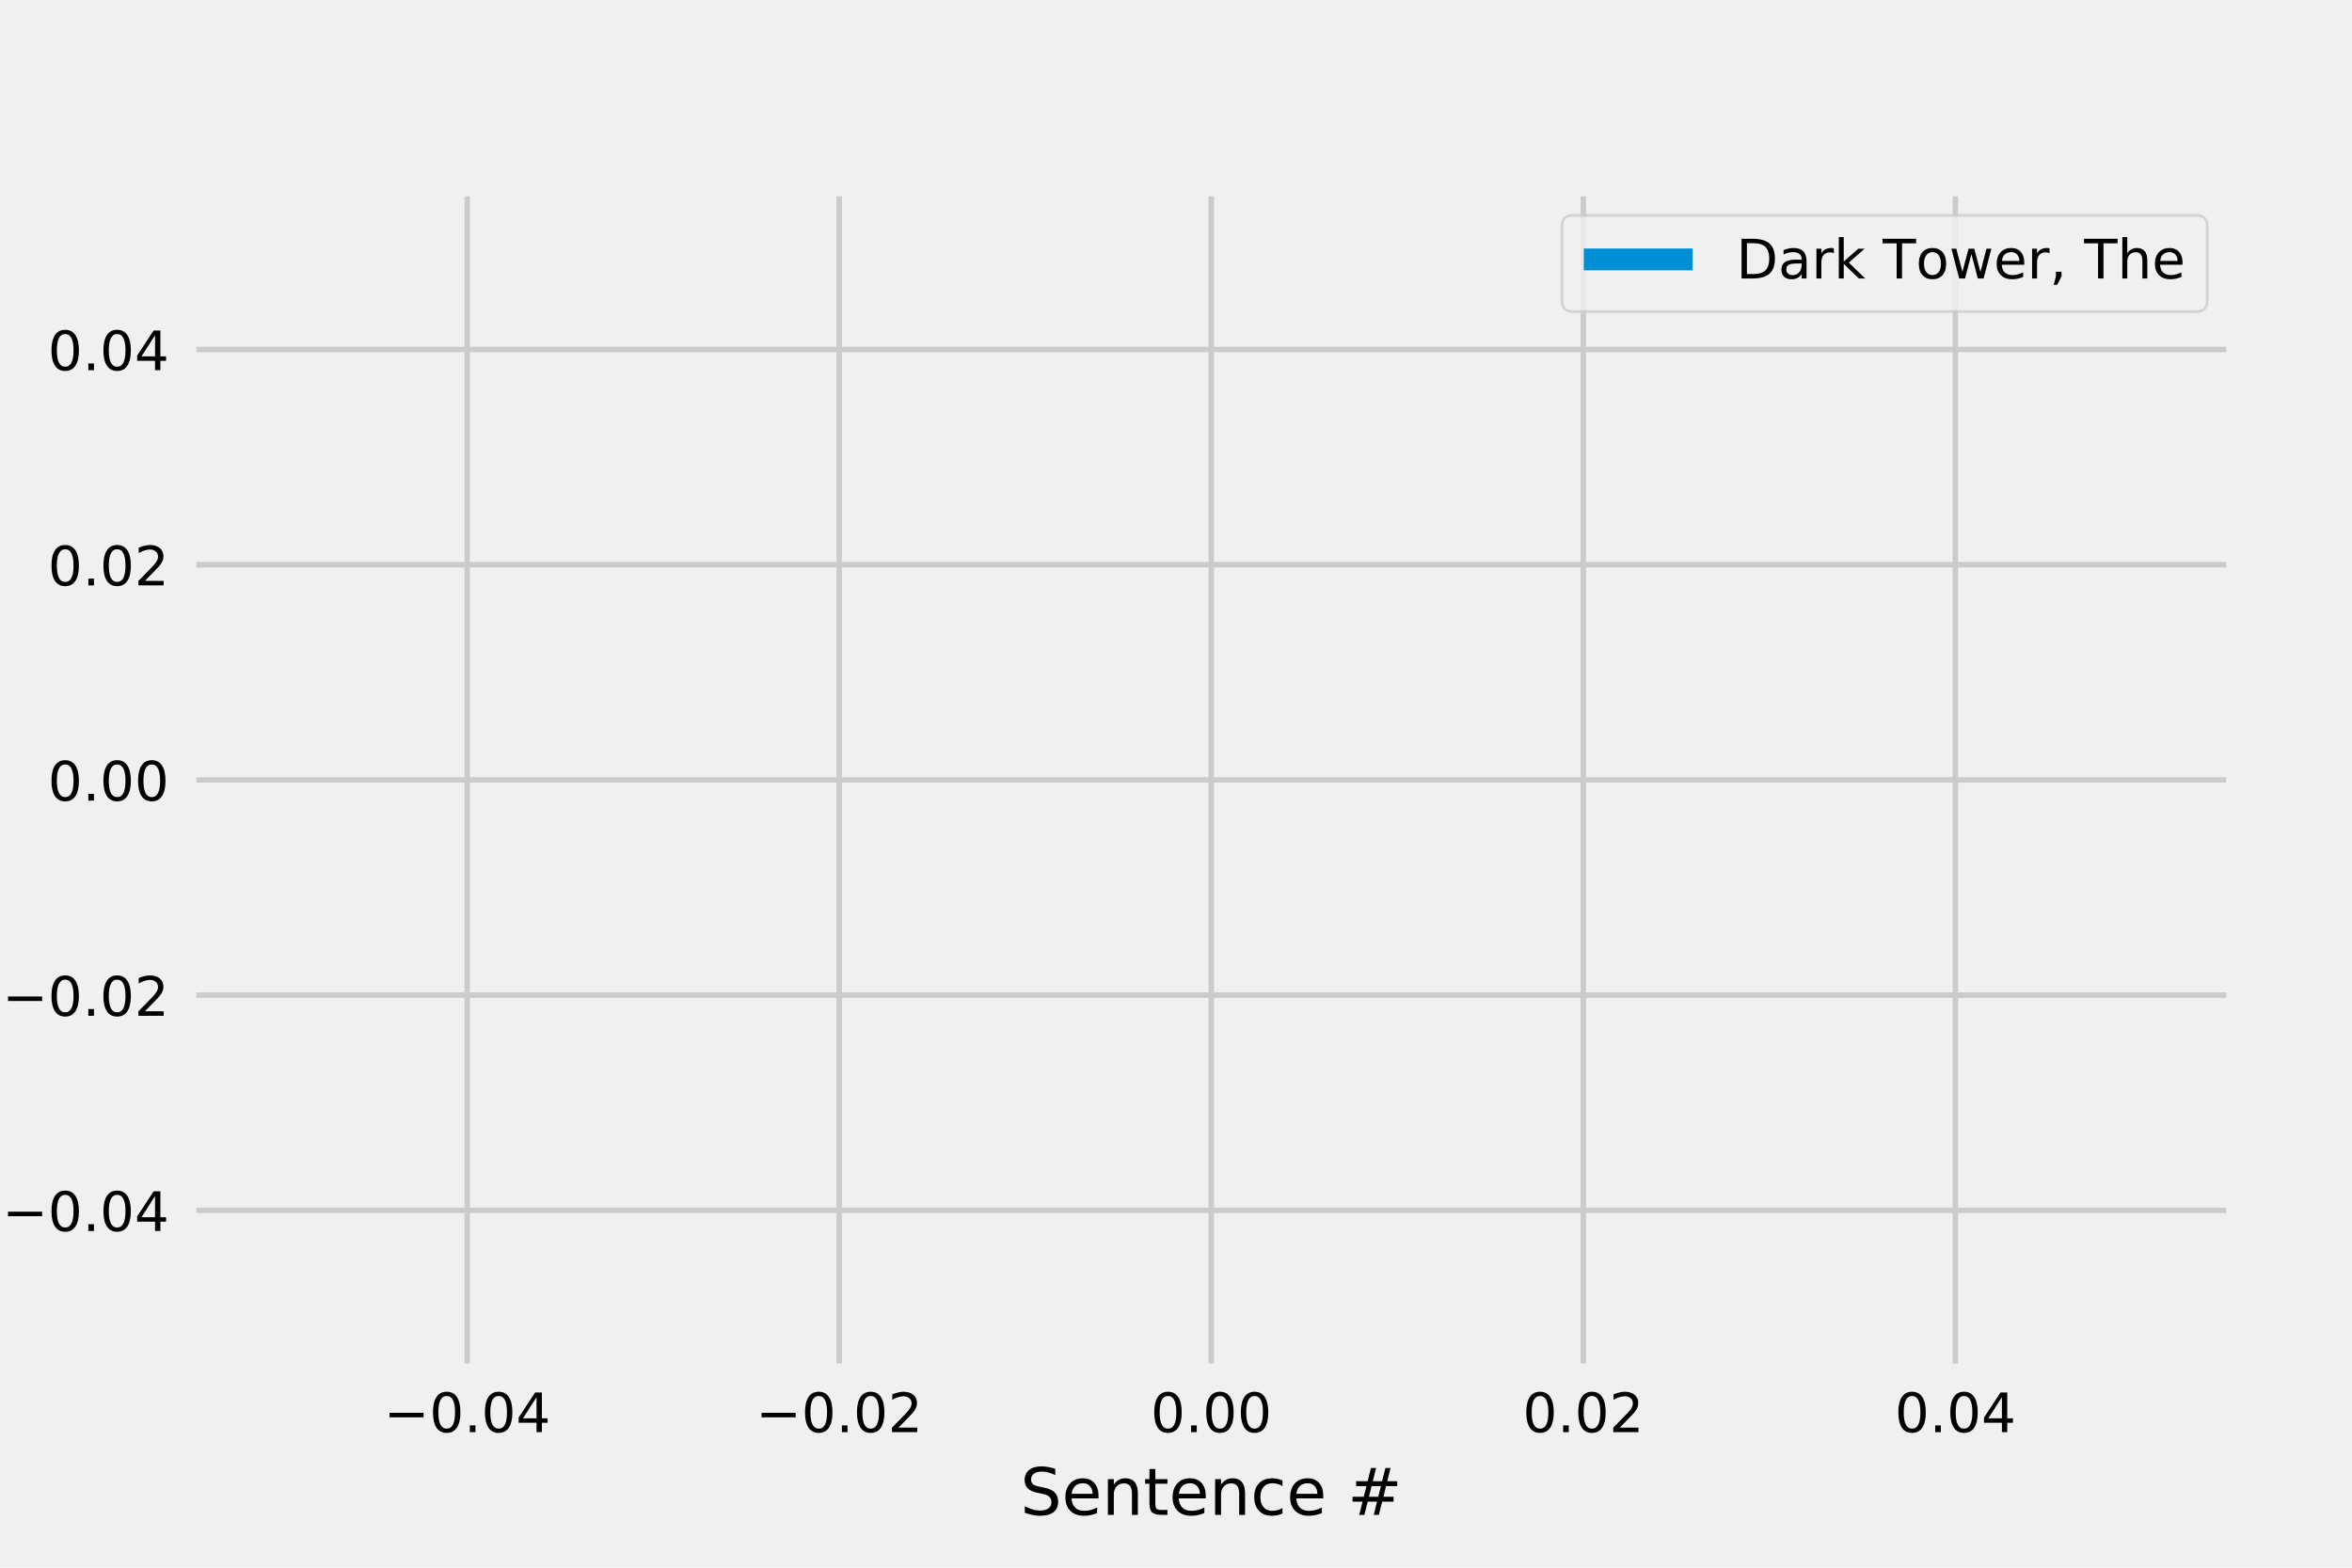
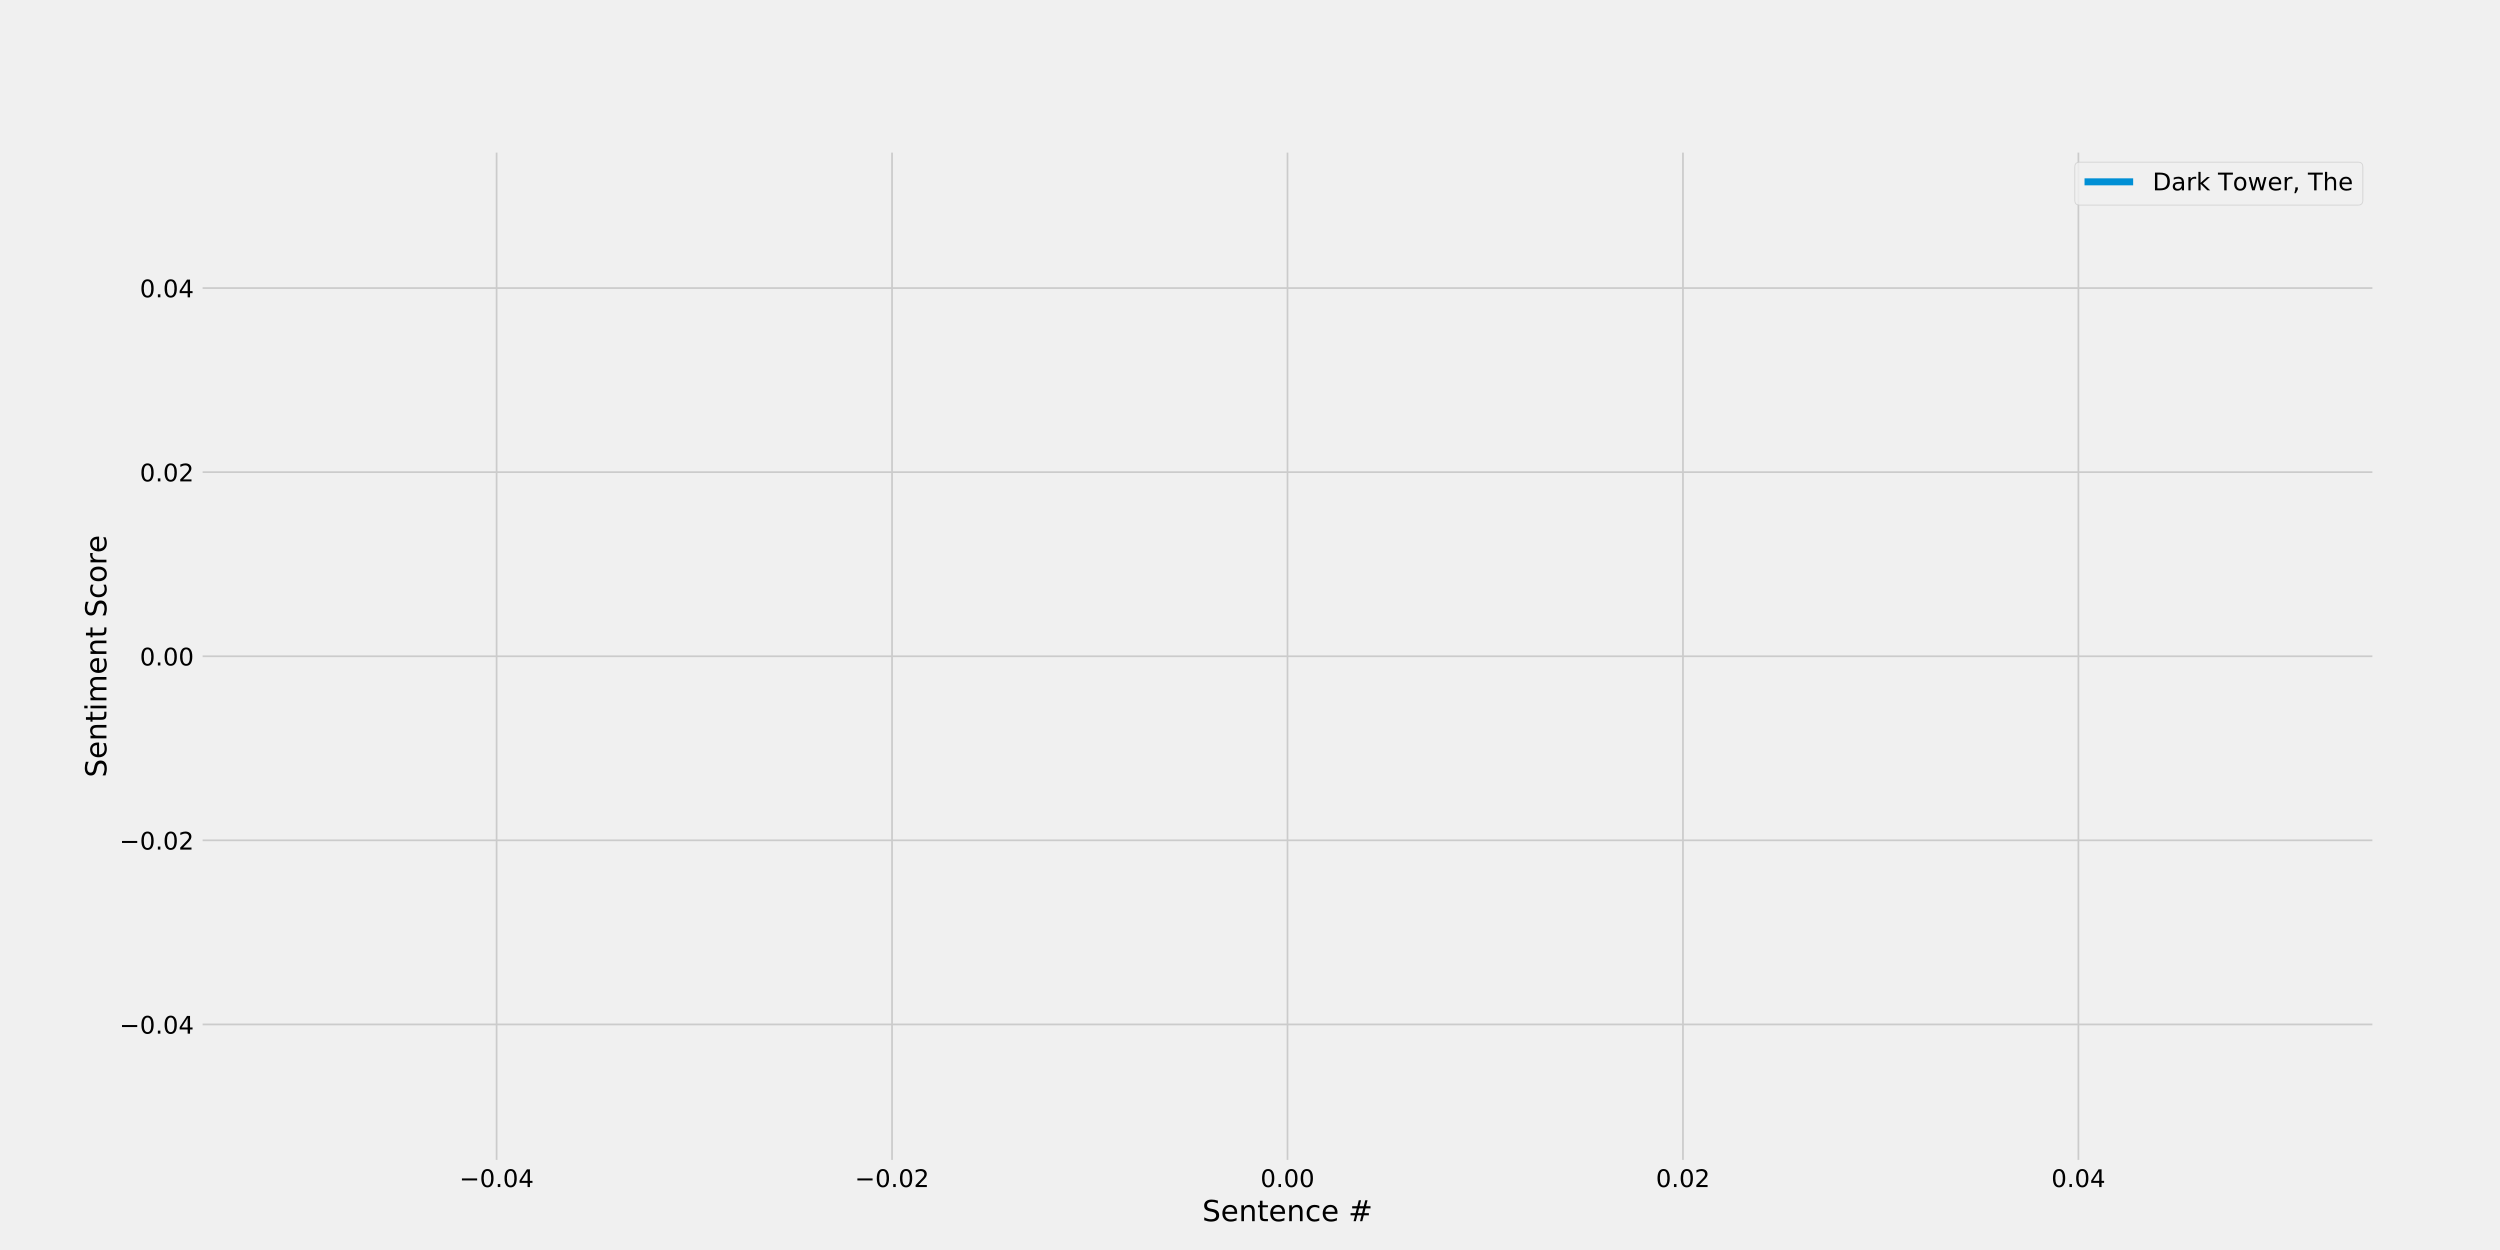
- <svg xmlns="http://www.w3.org/2000/svg" xmlns:xlink="http://www.w3.org/1999/xlink" height="288pt" version="1.1" viewBox="0 0 432 288" width="432pt">
+ <svg xmlns="http://www.w3.org/2000/svg" xmlns:xlink="http://www.w3.org/1999/xlink" height="720pt" version="1.1" viewBox="0 0 1440 720" width="1440pt">
  <defs>
    <style type="text/css">
*{stroke-linecap:butt;stroke-linejoin:round;}
  </style>
  </defs>
  <g id="figure_1">
    <g id="patch_1">
-       <path d="M 0 288  L 432 288  L 432 0  L 0 0  z " style="fill:#f0f0f0;" />
+       <path d="M 0 720  L 1440 720  L 1440 0  L 0 0  z " style="fill:#f0f0f0;" />
    </g>
    <g id="axes_1">
      <g id="patch_2">
-         <path d="M 34.56 252  L 410.4 252  L 410.4 34.56  L 34.56 34.56  z " style="fill:#f0f0f0;" />
+         <path d="M 115.2 669.6  L 1368 669.6  L 1368 86.4  L 115.2 86.4  z " style="fill:#f0f0f0;" />
      </g>
      <g id="matplotlib.axis_1">
        <g id="xtick_1">
          <g id="line2d_1">
-             <path clip-path="url(#p502737c2c3)" d="M 85.811 252  L 85.811 34.56  " style="fill:none;stroke:#cbcbcb;" />
+             <path clip-path="url(#pebbb4ecd85)" d="M 286.036 669.6  L 286.036 86.4  " style="fill:none;stroke:#cbcbcb;" />
          </g>
          <g id="line2d_2" />
          <g id="text_1">
            <defs>
              <path d="M 10.594 35.5  L 73.188 35.5  L 73.188 27.203  L 10.594 27.203  z " id="DejaVuSans-2212" />
              <path d="M 31.781 66.406  Q 24.172 66.406 20.328 58.906  Q 16.5 51.422 16.5 36.375  Q 16.5 21.391 20.328 13.891  Q 24.172 6.391 31.781 6.391  Q 39.453 6.391 43.281 13.891  Q 47.125 21.391 47.125 36.375  Q 47.125 51.422 43.281 58.906  Q 39.453 66.406 31.781 66.406  z M 31.781 74.219  Q 44.047 74.219 50.516 64.516  Q 56.984 54.828 56.984 36.375  Q 56.984 17.969 50.516 8.266  Q 44.047 -1.422 31.781 -1.422  Q 19.531 -1.422 13.062 8.266  Q 6.594 17.969 6.594 36.375  Q 6.594 54.828 13.062 64.516  Q 19.531 74.219 31.781 74.219  z " id="DejaVuSans-30" />
              <path d="M 10.688 12.406  L 21 12.406  L 21 0  L 10.688 0  z " id="DejaVuSans-2e" />
              <path d="M 37.797 64.312  L 12.891 25.391  L 37.797 25.391  z M 35.203 72.906  L 47.609 72.906  L 47.609 25.391  L 58.016 25.391  L 58.016 17.188  L 47.609 17.188  L 47.609 0  L 37.797 0  L 37.797 17.188  L 4.891 17.188  L 4.891 26.703  z " id="DejaVuSans-34" />
            </defs>
-             <g transform="translate(70.48825 263.0984)scale(0.1 -0.1)">
+             <g transform="translate(264.5846 683.7378)scale(0.14 -0.14)">
              <use xlink:href="#DejaVuSans-2212" />
              <use x="83.789" xlink:href="#DejaVuSans-30" />
              <use x="147.412" xlink:href="#DejaVuSans-2e" />
              <use x="179.199" xlink:href="#DejaVuSans-30" />
              <use x="242.822" xlink:href="#DejaVuSans-34" />
            </g>
          </g>
        </g>
        <g id="xtick_2">
          <g id="line2d_3">
-             <path clip-path="url(#p502737c2c3)" d="M 154.145 252  L 154.145 34.56  " style="fill:none;stroke:#cbcbcb;" />
+             <path clip-path="url(#pebbb4ecd85)" d="M 513.818 669.6  L 513.818 86.4  " style="fill:none;stroke:#cbcbcb;" />
          </g>
          <g id="line2d_4" />
          <g id="text_2">
            <defs>
              <path d="M 19.188 8.297  L 53.609 8.297  L 53.609 0  L 7.328 0  L 7.328 8.297  Q 12.938 14.109 22.625 23.891  Q 32.328 33.688 34.812 36.531  Q 39.547 41.844 41.422 45.531  Q 43.312 49.219 43.312 52.781  Q 43.312 58.594 39.234 62.25  Q 35.156 65.922 28.609 65.922  Q 23.969 65.922 18.812 64.312  Q 13.672 62.703 7.812 59.422  L 7.812 69.391  Q 13.766 71.781 18.938 73  Q 24.125 74.219 28.422 74.219  Q 39.75 74.219 46.484 68.547  Q 53.219 62.891 53.219 53.422  Q 53.219 48.922 51.531 44.891  Q 49.859 40.875 45.406 35.406  Q 44.188 33.984 37.641 27.219  Q 31.109 20.453 19.188 8.297  z " id="DejaVuSans-32" />
            </defs>
-             <g transform="translate(138.8228 263.0984)scale(0.1 -0.1)">
+             <g transform="translate(492.3665 683.7378)scale(0.14 -0.14)">
              <use xlink:href="#DejaVuSans-2212" />
              <use x="83.789" xlink:href="#DejaVuSans-30" />
              <use x="147.412" xlink:href="#DejaVuSans-2e" />
              <use x="179.199" xlink:href="#DejaVuSans-30" />
              <use x="242.822" xlink:href="#DejaVuSans-32" />
            </g>
          </g>
        </g>
        <g id="xtick_3">
          <g id="line2d_5">
-             <path clip-path="url(#p502737c2c3)" d="M 222.48 252  L 222.48 34.56  " style="fill:none;stroke:#cbcbcb;" />
+             <path clip-path="url(#pebbb4ecd85)" d="M 741.6 669.6  L 741.6 86.4  " style="fill:none;stroke:#cbcbcb;" />
          </g>
          <g id="line2d_6" />
          <g id="text_3">
-             <g transform="translate(211.3472 263.0984)scale(0.1 -0.1)">
+             <g transform="translate(726.0141 683.7378)scale(0.14 -0.14)">
              <use xlink:href="#DejaVuSans-30" />
              <use x="63.623" xlink:href="#DejaVuSans-2e" />
              <use x="95.41" xlink:href="#DejaVuSans-30" />
              <use x="159.033" xlink:href="#DejaVuSans-30" />
            </g>
          </g>
        </g>
        <g id="xtick_4">
          <g id="line2d_7">
-             <path clip-path="url(#p502737c2c3)" d="M 290.815 252  L 290.815 34.56  " style="fill:none;stroke:#cbcbcb;" />
+             <path clip-path="url(#pebbb4ecd85)" d="M 969.382 669.6  L 969.382 86.4  " style="fill:none;stroke:#cbcbcb;" />
          </g>
          <g id="line2d_8" />
          <g id="text_4">
-             <g transform="translate(279.6817 263.0984)scale(0.1 -0.1)">
+             <g transform="translate(953.7959 683.7378)scale(0.14 -0.14)">
              <use xlink:href="#DejaVuSans-30" />
              <use x="63.623" xlink:href="#DejaVuSans-2e" />
              <use x="95.41" xlink:href="#DejaVuSans-30" />
              <use x="159.033" xlink:href="#DejaVuSans-32" />
            </g>
          </g>
        </g>
        <g id="xtick_5">
          <g id="line2d_9">
-             <path clip-path="url(#p502737c2c3)" d="M 359.149 252  L 359.149 34.56  " style="fill:none;stroke:#cbcbcb;" />
+             <path clip-path="url(#pebbb4ecd85)" d="M 1197.164 669.6  L 1197.164 86.4  " style="fill:none;stroke:#cbcbcb;" />
          </g>
          <g id="line2d_10" />
          <g id="text_5">
-             <g transform="translate(348.0163 263.0984)scale(0.1 -0.1)">
+             <g transform="translate(1181.578 683.7378)scale(0.14 -0.14)">
              <use xlink:href="#DejaVuSans-30" />
              <use x="63.623" xlink:href="#DejaVuSans-2e" />
              <use x="95.41" xlink:href="#DejaVuSans-30" />
              <use x="159.033" xlink:href="#DejaVuSans-34" />
            </g>
          </g>
        </g>
        <g id="text_6">
          <defs>
            <path d="M 53.516 70.516  L 53.516 60.891  Q 47.906 63.578 42.922 64.891  Q 37.938 66.219 33.297 66.219  Q 25.25 66.219 20.875 63.094  Q 16.5 59.969 16.5 54.203  Q 16.5 49.359 19.406 46.891  Q 22.312 44.438 30.422 42.922  L 36.375 41.703  Q 47.406 39.594 52.656 34.297  Q 57.906 29 57.906 20.125  Q 57.906 9.516 50.797 4.047  Q 43.703 -1.422 29.984 -1.422  Q 24.812 -1.422 18.969 -0.25  Q 13.141 0.922 6.891 3.219  L 6.891 13.375  Q 12.891 10.016 18.656 8.297  Q 24.422 6.594 29.984 6.594  Q 38.422 6.594 43.016 9.906  Q 47.609 13.234 47.609 19.391  Q 47.609 24.75 44.312 27.781  Q 41.016 30.812 33.5 32.328  L 27.484 33.5  Q 16.453 35.688 11.516 40.375  Q 6.594 45.062 6.594 53.422  Q 6.594 63.094 13.406 68.656  Q 20.219 74.219 32.172 74.219  Q 37.312 74.219 42.625 73.281  Q 47.953 72.359 53.516 70.516  z " id="DejaVuSans-53" />
            <path d="M 56.203 29.594  L 56.203 25.203  L 14.891 25.203  Q 15.484 15.922 20.484 11.062  Q 25.484 6.203 34.422 6.203  Q 39.594 6.203 44.453 7.469  Q 49.312 8.734 54.109 11.281  L 54.109 2.781  Q 49.266 0.734 44.188 -0.344  Q 39.109 -1.422 33.891 -1.422  Q 20.797 -1.422 13.156 6.188  Q 5.516 13.812 5.516 26.812  Q 5.516 40.234 12.766 48.109  Q 20.016 56 32.328 56  Q 43.359 56 49.781 48.891  Q 56.203 41.797 56.203 29.594  z M 47.219 32.234  Q 47.125 39.594 43.094 43.984  Q 39.062 48.391 32.422 48.391  Q 24.906 48.391 20.391 44.141  Q 15.875 39.891 15.188 32.172  z " id="DejaVuSans-65" />
            <path d="M 54.891 33.016  L 54.891 0  L 45.906 0  L 45.906 32.719  Q 45.906 40.484 42.875 44.328  Q 39.844 48.188 33.797 48.188  Q 26.516 48.188 22.312 43.547  Q 18.109 38.922 18.109 30.906  L 18.109 0  L 9.078 0  L 9.078 54.688  L 18.109 54.688  L 18.109 46.188  Q 21.344 51.125 25.703 53.562  Q 30.078 56 35.797 56  Q 45.219 56 50.047 50.172  Q 54.891 44.344 54.891 33.016  z " id="DejaVuSans-6e" />
            <path d="M 18.312 70.219  L 18.312 54.688  L 36.812 54.688  L 36.812 47.703  L 18.312 47.703  L 18.312 18.016  Q 18.312 11.328 20.141 9.422  Q 21.969 7.516 27.594 7.516  L 36.812 7.516  L 36.812 0  L 27.594 0  Q 17.188 0 13.234 3.875  Q 9.281 7.766 9.281 18.016  L 9.281 47.703  L 2.688 47.703  L 2.688 54.688  L 9.281 54.688  L 9.281 70.219  z " id="DejaVuSans-74" />
            <path d="M 48.781 52.594  L 48.781 44.188  Q 44.969 46.297 41.141 47.344  Q 37.312 48.391 33.406 48.391  Q 24.656 48.391 19.812 42.844  Q 14.984 37.312 14.984 27.297  Q 14.984 17.281 19.812 11.734  Q 24.656 6.203 33.406 6.203  Q 37.312 6.203 41.141 7.25  Q 44.969 8.297 48.781 10.406  L 48.781 2.094  Q 45.016 0.344 40.984 -0.531  Q 36.969 -1.422 32.422 -1.422  Q 20.062 -1.422 12.781 6.344  Q 5.516 14.109 5.516 27.297  Q 5.516 40.672 12.859 48.328  Q 20.219 56 33.016 56  Q 37.156 56 41.109 55.141  Q 45.062 54.297 48.781 52.594  z " id="DejaVuSans-63" />
            <path id="DejaVuSans-20" />
            <path d="M 51.125 44  L 36.922 44  L 32.812 27.688  L 47.125 27.688  z M 43.797 71.781  L 38.719 51.516  L 52.984 51.516  L 58.109 71.781  L 65.922 71.781  L 60.891 51.516  L 76.125 51.516  L 76.125 44  L 58.984 44  L 54.984 27.688  L 70.516 27.688  L 70.516 20.219  L 53.078 20.219  L 48 0  L 40.188 0  L 45.219 20.219  L 30.906 20.219  L 25.875 0  L 18.016 0  L 23.094 20.219  L 7.719 20.219  L 7.719 27.688  L 24.906 27.688  L 29 44  L 13.281 44  L 13.281 51.516  L 30.906 51.516  L 35.891 71.781  z " id="DejaVuSans-23" />
          </defs>
-           <g transform="translate(187.4044 278.2962)scale(0.12 -0.12)">
+           <g transform="translate(692.4941 703.4148)scale(0.168 -0.168)">
            <use xlink:href="#DejaVuSans-53" />
            <use x="63.477" xlink:href="#DejaVuSans-65" />
            <use x="125" xlink:href="#DejaVuSans-6e" />
            <use x="188.379" xlink:href="#DejaVuSans-74" />
            <use x="227.588" xlink:href="#DejaVuSans-65" />
            <use x="289.111" xlink:href="#DejaVuSans-6e" />
            <use x="352.49" xlink:href="#DejaVuSans-63" />
            <use x="407.471" xlink:href="#DejaVuSans-65" />
            <use x="468.994" xlink:href="#DejaVuSans-20" />
            <use x="500.781" xlink:href="#DejaVuSans-23" />
          </g>
        </g>
      </g>
      <g id="matplotlib.axis_2">
        <g id="ytick_1">
          <g id="line2d_11">
-             <path clip-path="url(#p502737c2c3)" d="M 34.56 222.349  L 410.4 222.349  " style="fill:none;stroke:#cbcbcb;" />
+             <path clip-path="url(#pebbb4ecd85)" d="M 115.2 590.073  L 1368 590.073  " style="fill:none;stroke:#cbcbcb;" />
          </g>
          <g id="line2d_12" />
          <g id="text_7">
-             <g transform="translate(0.414687 226.1483)scale(0.1 -0.1)">
+             <g transform="translate(68.79656 595.3916)scale(0.14 -0.14)">
              <use xlink:href="#DejaVuSans-2212" />
              <use x="83.789" xlink:href="#DejaVuSans-30" />
              <use x="147.412" xlink:href="#DejaVuSans-2e" />
              <use x="179.199" xlink:href="#DejaVuSans-30" />
              <use x="242.822" xlink:href="#DejaVuSans-34" />
            </g>
          </g>
        </g>
        <g id="ytick_2">
          <g id="line2d_13">
-             <path clip-path="url(#p502737c2c3)" d="M 34.56 182.815  L 410.4 182.815  " style="fill:none;stroke:#cbcbcb;" />
+             <path clip-path="url(#pebbb4ecd85)" d="M 115.2 484.036  L 1368 484.036  " style="fill:none;stroke:#cbcbcb;" />
          </g>
          <g id="line2d_14" />
          <g id="text_8">
-             <g transform="translate(0.414687 186.6138)scale(0.1 -0.1)">
+             <g transform="translate(68.79656 489.3553)scale(0.14 -0.14)">
              <use xlink:href="#DejaVuSans-2212" />
              <use x="83.789" xlink:href="#DejaVuSans-30" />
              <use x="147.412" xlink:href="#DejaVuSans-2e" />
              <use x="179.199" xlink:href="#DejaVuSans-30" />
              <use x="242.822" xlink:href="#DejaVuSans-32" />
            </g>
          </g>
        </g>
        <g id="ytick_3">
          <g id="line2d_15">
-             <path clip-path="url(#p502737c2c3)" d="M 34.56 143.28  L 410.4 143.28  " style="fill:none;stroke:#cbcbcb;" />
+             <path clip-path="url(#pebbb4ecd85)" d="M 115.2 378  L 1368 378  " style="fill:none;stroke:#cbcbcb;" />
          </g>
          <g id="line2d_16" />
          <g id="text_9">
-             <g transform="translate(8.794375 147.0792)scale(0.1 -0.1)">
+             <g transform="translate(80.52813 383.3189)scale(0.14 -0.14)">
              <use xlink:href="#DejaVuSans-30" />
              <use x="63.623" xlink:href="#DejaVuSans-2e" />
              <use x="95.41" xlink:href="#DejaVuSans-30" />
              <use x="159.033" xlink:href="#DejaVuSans-30" />
            </g>
          </g>
        </g>
        <g id="ytick_4">
          <g id="line2d_17">
-             <path clip-path="url(#p502737c2c3)" d="M 34.56 103.745  L 410.4 103.745  " style="fill:none;stroke:#cbcbcb;" />
+             <path clip-path="url(#pebbb4ecd85)" d="M 115.2 271.964  L 1368 271.964  " style="fill:none;stroke:#cbcbcb;" />
          </g>
          <g id="line2d_18" />
          <g id="text_10">
-             <g transform="translate(8.794375 107.5447)scale(0.1 -0.1)">
+             <g transform="translate(80.52813 277.2825)scale(0.14 -0.14)">
              <use xlink:href="#DejaVuSans-30" />
              <use x="63.623" xlink:href="#DejaVuSans-2e" />
              <use x="95.41" xlink:href="#DejaVuSans-30" />
              <use x="159.033" xlink:href="#DejaVuSans-32" />
            </g>
          </g>
        </g>
        <g id="ytick_5">
          <g id="line2d_19">
-             <path clip-path="url(#p502737c2c3)" d="M 34.56 64.211  L 410.4 64.211  " style="fill:none;stroke:#cbcbcb;" />
+             <path clip-path="url(#pebbb4ecd85)" d="M 115.2 165.927  L 1368 165.927  " style="fill:none;stroke:#cbcbcb;" />
          </g>
          <g id="line2d_20" />
          <g id="text_11">
-             <g transform="translate(8.794375 68.01013)scale(0.1 -0.1)">
+             <g transform="translate(80.52813 171.2462)scale(0.14 -0.14)">
              <use xlink:href="#DejaVuSans-30" />
              <use x="63.623" xlink:href="#DejaVuSans-2e" />
              <use x="95.41" xlink:href="#DejaVuSans-30" />
              <use x="159.033" xlink:href="#DejaVuSans-34" />
            </g>
          </g>
        </g>
        <g id="text_12">
          <defs>
            <path d="M 9.422 54.688  L 18.406 54.688  L 18.406 0  L 9.422 0  z M 9.422 75.984  L 18.406 75.984  L 18.406 64.594  L 9.422 64.594  z " id="DejaVuSans-69" />
            <path d="M 52 44.188  Q 55.375 50.25 60.062 53.125  Q 64.75 56 71.094 56  Q 79.641 56 84.281 50.016  Q 88.922 44.047 88.922 33.016  L 88.922 0  L 79.891 0  L 79.891 32.719  Q 79.891 40.578 77.094 44.375  Q 74.312 48.188 68.609 48.188  Q 61.625 48.188 57.562 43.547  Q 53.516 38.922 53.516 30.906  L 53.516 0  L 44.484 0  L 44.484 32.719  Q 44.484 40.625 41.703 44.406  Q 38.922 48.188 33.109 48.188  Q 26.219 48.188 22.156 43.531  Q 18.109 38.875 18.109 30.906  L 18.109 0  L 9.078 0  L 9.078 54.688  L 18.109 54.688  L 18.109 46.188  Q 21.188 51.219 25.484 53.609  Q 29.781 56 35.688 56  Q 41.656 56 45.828 52.969  Q 50 49.953 52 44.188  z " id="DejaVuSans-6d" />
            <path d="M 30.609 48.391  Q 23.391 48.391 19.188 42.75  Q 14.984 37.109 14.984 27.297  Q 14.984 17.484 19.156 11.844  Q 23.344 6.203 30.609 6.203  Q 37.797 6.203 41.984 11.859  Q 46.188 17.531 46.188 27.297  Q 46.188 37.016 41.984 42.703  Q 37.797 48.391 30.609 48.391  z M 30.609 56  Q 42.328 56 49.016 48.375  Q 55.719 40.766 55.719 27.297  Q 55.719 13.875 49.016 6.219  Q 42.328 -1.422 30.609 -1.422  Q 18.844 -1.422 12.172 6.219  Q 5.516 13.875 5.516 27.297  Q 5.516 40.766 12.172 48.375  Q 18.844 56 30.609 56  z " id="DejaVuSans-6f" />
            <path d="M 41.109 46.297  Q 39.594 47.172 37.812 47.578  Q 36.031 48 33.891 48  Q 26.266 48 22.188 43.047  Q 18.109 38.094 18.109 28.812  L 18.109 0  L 9.078 0  L 9.078 54.688  L 18.109 54.688  L 18.109 46.188  Q 20.953 51.172 25.484 53.578  Q 30.031 56 36.531 56  Q 37.453 56 38.578 55.875  Q 39.703 55.766 41.062 55.516  z " id="DejaVuSans-72" />
          </defs>
-           <g transform="translate(-6.080938 193.1362)rotate(-90)scale(0.12 -0.12)">
+           <g transform="translate(61.30269 447.7987)rotate(-90)scale(0.168 -0.168)">
            <use xlink:href="#DejaVuSans-53" />
            <use x="63.477" xlink:href="#DejaVuSans-65" />
            <use x="125" xlink:href="#DejaVuSans-6e" />
            <use x="188.379" xlink:href="#DejaVuSans-74" />
            <use x="227.588" xlink:href="#DejaVuSans-69" />
            <use x="255.371" xlink:href="#DejaVuSans-6d" />
            <use x="352.783" xlink:href="#DejaVuSans-65" />
            <use x="414.307" xlink:href="#DejaVuSans-6e" />
            <use x="477.686" xlink:href="#DejaVuSans-74" />
            <use x="516.895" xlink:href="#DejaVuSans-20" />
            <use x="548.682" xlink:href="#DejaVuSans-53" />
            <use x="612.158" xlink:href="#DejaVuSans-63" />
            <use x="667.139" xlink:href="#DejaVuSans-6f" />
            <use x="728.32" xlink:href="#DejaVuSans-72" />
            <use x="769.402" xlink:href="#DejaVuSans-65" />
          </g>
        </g>
      </g>
      <g id="line2d_21" />
      <g id="patch_3">
-         <path d="M 34.56 252  L 34.56 34.56  " style="fill:none;stroke:#f0f0f0;stroke-linecap:square;stroke-linejoin:miter;stroke-width:3;" />
+         <path d="M 115.2 669.6  L 115.2 86.4  " style="fill:none;stroke:#f0f0f0;stroke-linecap:square;stroke-linejoin:miter;stroke-width:3;" />
      </g>
      <g id="patch_4">
-         <path d="M 410.4 252  L 410.4 34.56  " style="fill:none;stroke:#f0f0f0;stroke-linecap:square;stroke-linejoin:miter;stroke-width:3;" />
+         <path d="M 1368 669.6  L 1368 86.4  " style="fill:none;stroke:#f0f0f0;stroke-linecap:square;stroke-linejoin:miter;stroke-width:3;" />
      </g>
      <g id="patch_5">
-         <path d="M 34.56 252  L 410.4 252  " style="fill:none;stroke:#f0f0f0;stroke-linecap:square;stroke-linejoin:miter;stroke-width:3;" />
+         <path d="M 115.2 669.6  L 1368 669.6  " style="fill:none;stroke:#f0f0f0;stroke-linecap:square;stroke-linejoin:miter;stroke-width:3;" />
      </g>
      <g id="patch_6">
-         <path d="M 34.56 34.56  L 410.4 34.56  " style="fill:none;stroke:#f0f0f0;stroke-linecap:square;stroke-linejoin:miter;stroke-width:3;" />
+         <path d="M 115.2 86.4  L 1368 86.4  " style="fill:none;stroke:#f0f0f0;stroke-linecap:square;stroke-linejoin:miter;stroke-width:3;" />
      </g>
      <g id="legend_1">
        <g id="patch_7">
-           <path d="M 288.895 57.238  L 403.4 57.238  Q 405.4 57.238 405.4 55.238  L 405.4 41.56  Q 405.4 39.56 403.4 39.56  L 288.895 39.56  Q 286.895 39.56 286.895 41.56  L 286.895 55.238  Q 286.895 57.238 288.895 57.238  z " style="fill:#f0f0f0;opacity:0.8;stroke:#cccccc;stroke-linejoin:miter;stroke-width:0.5;" />
+           <path d="M 1197.893 118.149  L 1358.2 118.149  Q 1361 118.149 1361 115.349  L 1361 96.2  Q 1361 93.4 1358.2 93.4  L 1197.893 93.4  Q 1195.093 93.4 1195.093 96.2  L 1195.093 115.349  Q 1195.093 118.149 1197.893 118.149  z " style="fill:#f0f0f0;opacity:0.8;stroke:#cccccc;stroke-linejoin:miter;stroke-width:0.5;" />
        </g>
        <g id="line2d_22">
-           <path d="M 290.895 47.658  L 310.895 47.658  " style="fill:none;stroke:#008fd5;stroke-width:4;" />
+           <path d="M 1200.693 104.738  L 1228.693 104.738  " style="fill:none;stroke:#008fd5;stroke-width:4;" />
        </g>
        <g id="line2d_23" />
        <g id="text_13">
          <defs>
            <path d="M 19.672 64.797  L 19.672 8.109  L 31.594 8.109  Q 46.688 8.109 53.688 14.938  Q 60.688 21.781 60.688 36.531  Q 60.688 51.172 53.688 57.984  Q 46.688 64.797 31.594 64.797  z M 9.812 72.906  L 30.078 72.906  Q 51.266 72.906 61.172 64.094  Q 71.094 55.281 71.094 36.531  Q 71.094 17.672 61.125 8.828  Q 51.172 0 30.078 0  L 9.812 0  z " id="DejaVuSans-44" />
            <path d="M 34.281 27.484  Q 23.391 27.484 19.188 25  Q 14.984 22.516 14.984 16.5  Q 14.984 11.719 18.141 8.906  Q 21.297 6.109 26.703 6.109  Q 34.188 6.109 38.703 11.406  Q 43.219 16.703 43.219 25.484  L 43.219 27.484  z M 52.203 31.203  L 52.203 0  L 43.219 0  L 43.219 8.297  Q 40.141 3.328 35.547 0.953  Q 30.953 -1.422 24.312 -1.422  Q 15.922 -1.422 10.953 3.297  Q 6 8.016 6 15.922  Q 6 25.141 12.172 29.828  Q 18.359 34.516 30.609 34.516  L 43.219 34.516  L 43.219 35.406  Q 43.219 41.609 39.141 45  Q 35.062 48.391 27.688 48.391  Q 23 48.391 18.547 47.266  Q 14.109 46.141 10.016 43.891  L 10.016 52.203  Q 14.938 54.109 19.578 55.047  Q 24.219 56 28.609 56  Q 40.484 56 46.344 49.844  Q 52.203 43.703 52.203 31.203  z " id="DejaVuSans-61" />
            <path d="M 9.078 75.984  L 18.109 75.984  L 18.109 31.109  L 44.922 54.688  L 56.391 54.688  L 27.391 29.109  L 57.625 0  L 45.906 0  L 18.109 26.703  L 18.109 0  L 9.078 0  z " id="DejaVuSans-6b" />
            <path d="M -0.297 72.906  L 61.375 72.906  L 61.375 64.594  L 35.5 64.594  L 35.5 0  L 25.594 0  L 25.594 64.594  L -0.297 64.594  z " id="DejaVuSans-54" />
            <path d="M 4.203 54.688  L 13.188 54.688  L 24.422 12.016  L 35.594 54.688  L 46.188 54.688  L 57.422 12.016  L 68.609 54.688  L 77.594 54.688  L 63.281 0  L 52.688 0  L 40.922 44.828  L 29.109 0  L 18.5 0  z " id="DejaVuSans-77" />
            <path d="M 11.719 12.406  L 22.016 12.406  L 22.016 4  L 14.016 -11.625  L 7.719 -11.625  L 11.719 4  z " id="DejaVuSans-2c" />
            <path d="M 54.891 33.016  L 54.891 0  L 45.906 0  L 45.906 32.719  Q 45.906 40.484 42.875 44.328  Q 39.844 48.188 33.797 48.188  Q 26.516 48.188 22.312 43.547  Q 18.109 38.922 18.109 30.906  L 18.109 0  L 9.078 0  L 9.078 75.984  L 18.109 75.984  L 18.109 46.188  Q 21.344 51.125 25.703 53.562  Q 30.078 56 35.797 56  Q 45.219 56 50.047 50.172  Q 54.891 44.344 54.891 33.016  z " id="DejaVuSans-68" />
          </defs>
-           <g transform="translate(318.8953 51.15844)scale(0.1 -0.1)">
+           <g transform="translate(1239.893 109.6378)scale(0.14 -0.14)">
            <use xlink:href="#DejaVuSans-44" />
            <use x="77.002" xlink:href="#DejaVuSans-61" />
            <use x="138.281" xlink:href="#DejaVuSans-72" />
            <use x="179.395" xlink:href="#DejaVuSans-6b" />
            <use x="237.305" xlink:href="#DejaVuSans-20" />
            <use x="269.092" xlink:href="#DejaVuSans-54" />
            <use x="329.91" xlink:href="#DejaVuSans-6f" />
            <use x="391.092" xlink:href="#DejaVuSans-77" />
            <use x="472.879" xlink:href="#DejaVuSans-65" />
            <use x="534.402" xlink:href="#DejaVuSans-72" />
            <use x="575.516" xlink:href="#DejaVuSans-2c" />
            <use x="607.303" xlink:href="#DejaVuSans-20" />
            <use x="639.09" xlink:href="#DejaVuSans-54" />
            <use x="700.174" xlink:href="#DejaVuSans-68" />
            <use x="763.553" xlink:href="#DejaVuSans-65" />
          </g>
        </g>
      </g>
    </g>
  </g>
  <defs>
-     <clipPath id="p502737c2c3">
-       <rect height="217.44" width="375.84" x="34.56" y="34.56" />
+     <clipPath id="pebbb4ecd85">
+       <rect height="583.2" width="1252.8" x="115.2" y="86.4" />
    </clipPath>
  </defs>
</svg>
